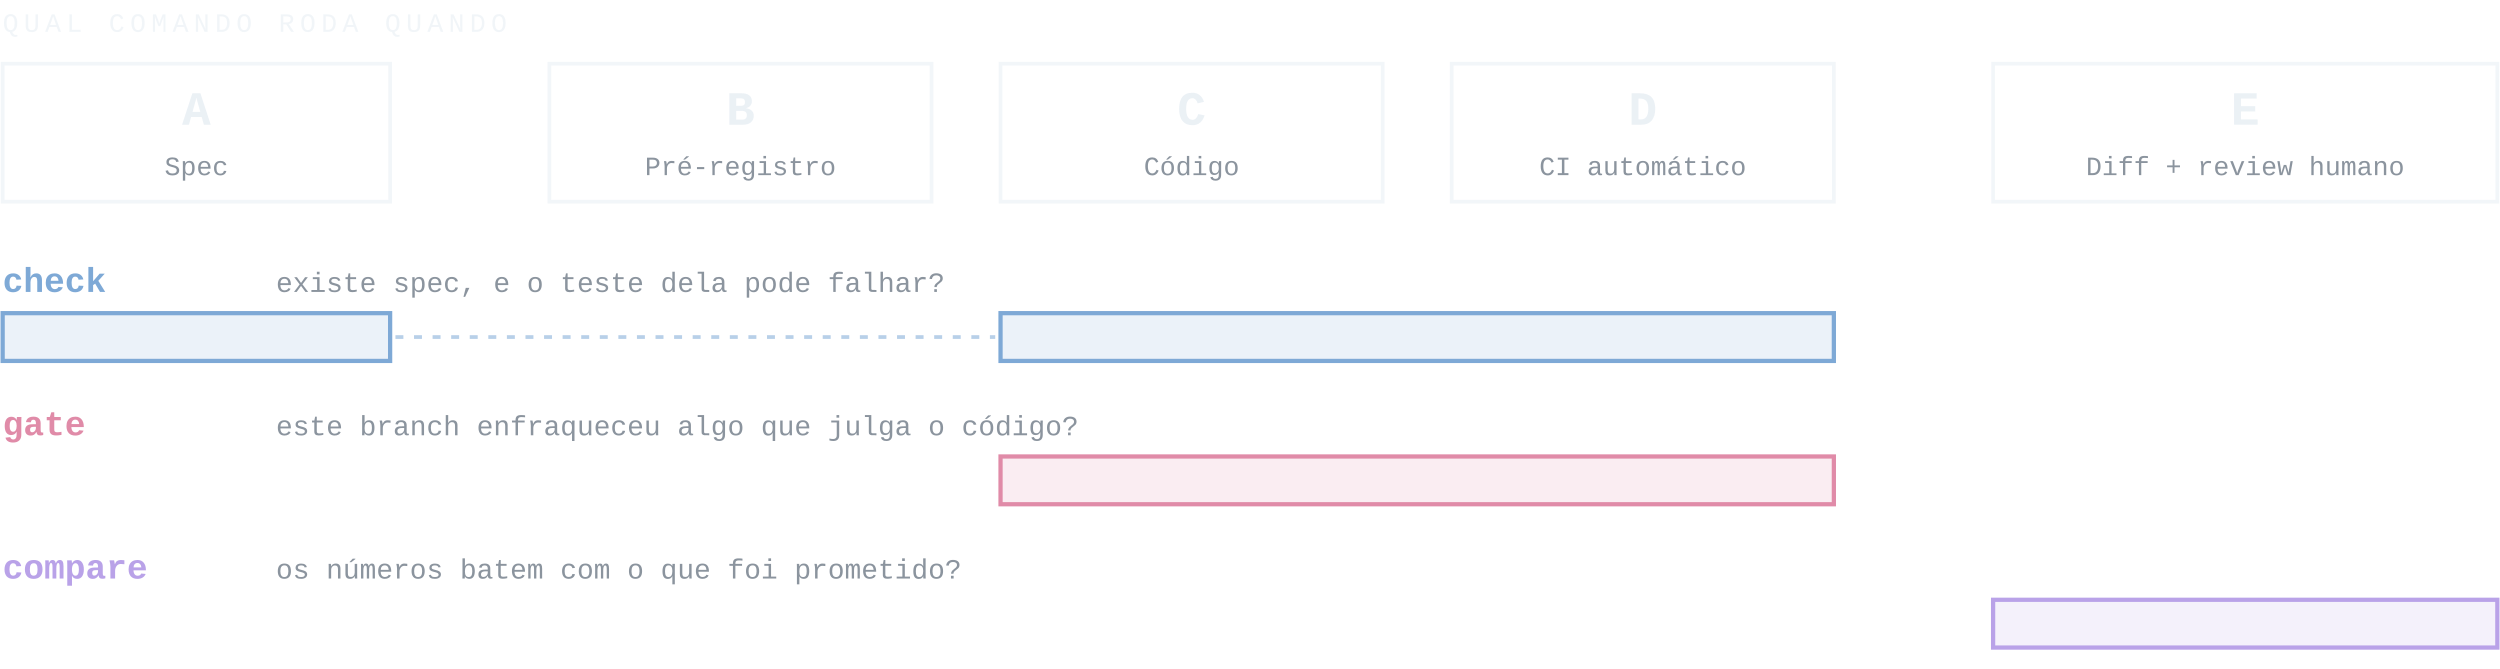
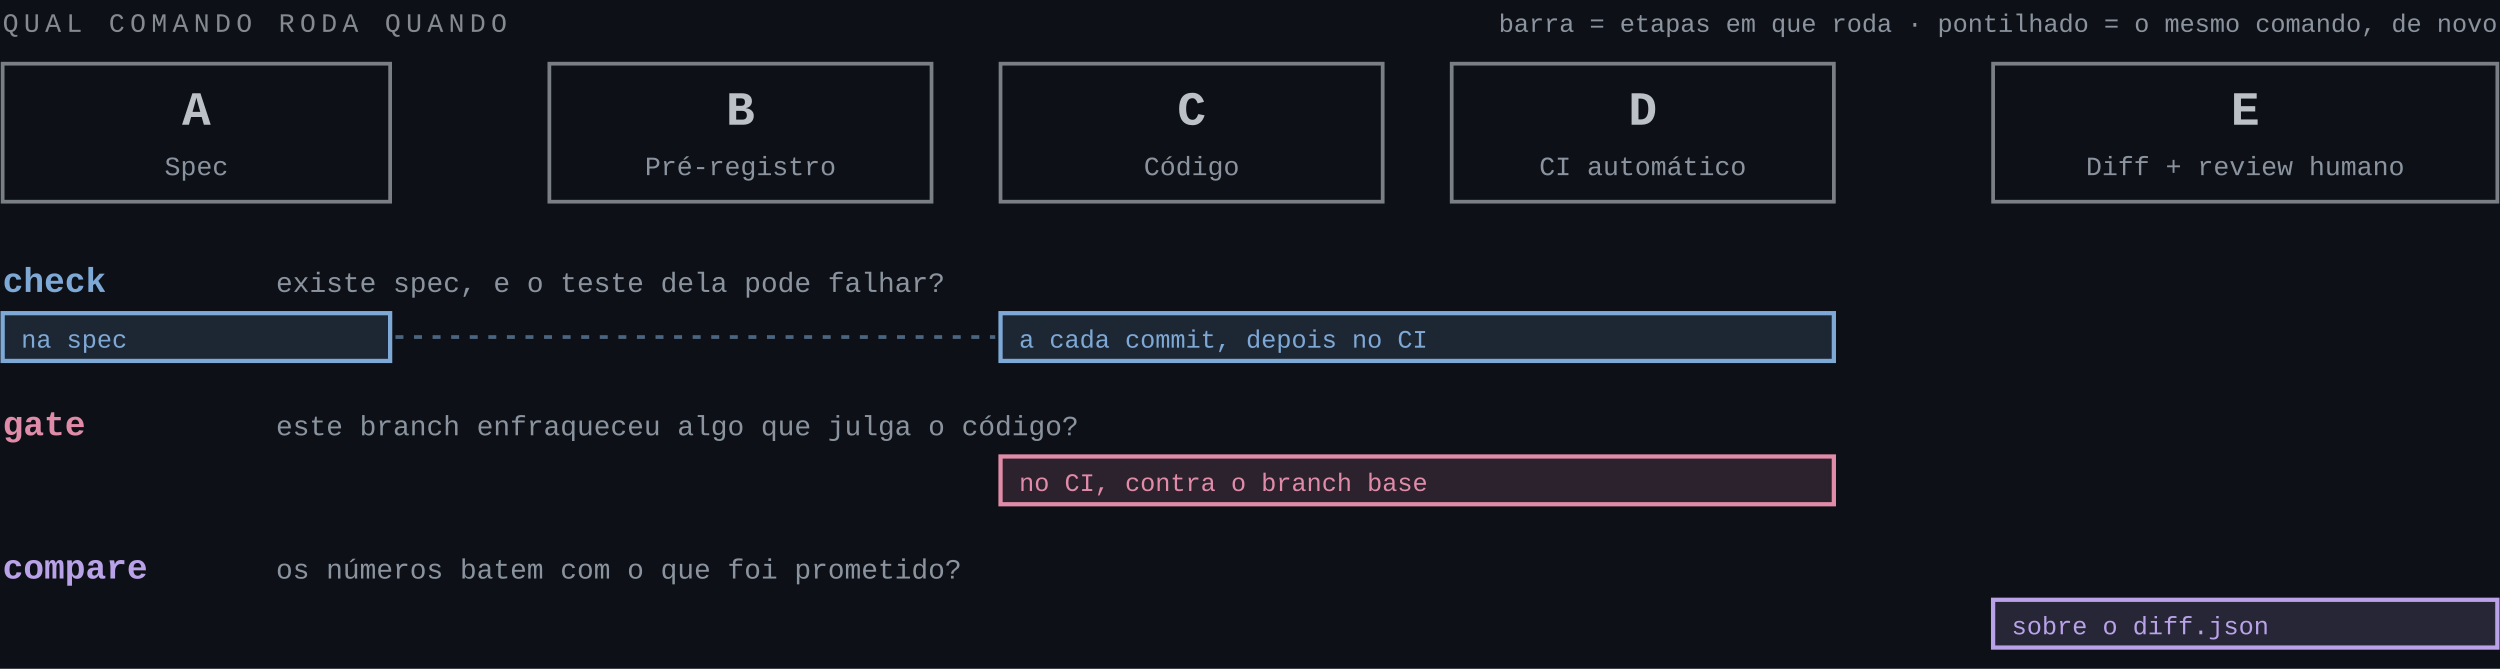
<svg xmlns="http://www.w3.org/2000/svg" viewBox="0 0 942 252" width="942" height="252" role="img" aria-label="check roda nas etapas A, C e D; gate nas etapas C e D; compare na etapa E" font-family="&quot;SFMono-Regular&quot;,Menlo,Consolas,&quot;Liberation Mono&quot;,monospace">
+   <rect width="942" height="252" fill="#0d1117" />
  <text x="1" y="12" font-size="10" letter-spacing="2" fill="#e6edf3" opacity=".55">QUAL COMANDO RODA QUANDO</text>
+   <text x="941" y="12" text-anchor="end" font-size="9.5" fill="#8b949e">barra = etapas em que roda  ·  pontilhado = o mesmo comando, de novo</text>
  <rect x="1" y="24" width="146" height="52" fill="none" stroke="#e6edf3" stroke-width="1.4" opacity=".5" />
  <text x="74" y="47" text-anchor="middle" font-size="18" font-weight="600" fill="#e6edf3" opacity=".8">A</text>
  <text x="74" y="66" text-anchor="middle" font-size="10" fill="#8b949e">Spec</text>
  <rect x="207" y="24" width="144" height="52" fill="none" stroke="#e6edf3" stroke-width="1.4" opacity=".5" />
  <text x="279" y="47" text-anchor="middle" font-size="18" font-weight="600" fill="#e6edf3" opacity=".8">B</text>
  <text x="279" y="66" text-anchor="middle" font-size="10" fill="#8b949e">Pré-registro</text>
  <rect x="377" y="24" width="144" height="52" fill="none" stroke="#e6edf3" stroke-width="1.4" opacity=".5" />
  <text x="449" y="47" text-anchor="middle" font-size="18" font-weight="600" fill="#e6edf3" opacity=".8">C</text>
  <text x="449" y="66" text-anchor="middle" font-size="10" fill="#8b949e">Código</text>
  <rect x="547" y="24" width="144" height="52" fill="none" stroke="#e6edf3" stroke-width="1.4" opacity=".5" />
  <text x="619" y="47" text-anchor="middle" font-size="18" font-weight="600" fill="#e6edf3" opacity=".8">D</text>
  <text x="619" y="66" text-anchor="middle" font-size="10" fill="#8b949e">CI automático</text>
  <rect x="751" y="24" width="190" height="52" fill="none" stroke="#e6edf3" stroke-width="1.4" opacity=".5" />
  <text x="846" y="47" text-anchor="middle" font-size="18" font-weight="600" fill="#e6edf3" opacity=".8">E</text>
  <text x="846" y="66" text-anchor="middle" font-size="10" fill="#8b949e">Diff + review humano</text>
  <text x="1" y="110" font-size="13" font-weight="600" fill="#7EA9D6">check</text>
  <text x="104" y="110" font-size="10.5" fill="#8b949e">existe spec, e o teste dela pode falhar?</text>
  <rect x="1" y="118" width="146" height="18" fill="#7EA9D6" fill-opacity=".15" stroke="#7EA9D6" stroke-width="1.6" />
+   <text x="8" y="131" font-size="9.5" fill="#7EA9D6">na spec</text>
  <rect x="377" y="118" width="314" height="18" fill="#7EA9D6" fill-opacity=".15" stroke="#7EA9D6" stroke-width="1.6" />
+   <text x="384" y="131" font-size="9.5" fill="#7EA9D6">a cada commit, depois no CI</text>
  <path d="M149 127h226" fill="none" stroke="#7EA9D6" stroke-width="1.4" stroke-dasharray="3 4" opacity=".55" />
  <text x="1" y="164" font-size="13" font-weight="600" fill="#E08BA8">gate</text>
  <text x="104" y="164" font-size="10.5" fill="#8b949e">este branch enfraqueceu algo que julga o código?</text>
  <rect x="377" y="172" width="314" height="18" fill="#E08BA8" fill-opacity=".15" stroke="#E08BA8" stroke-width="1.6" />
+   <text x="384" y="185" font-size="9.5" fill="#E08BA8">no CI, contra o branch base</text>
  <text x="1" y="218" font-size="13" font-weight="600" fill="#B9A2E8">compare</text>
  <text x="104" y="218" font-size="10.5" fill="#8b949e">os números batem com o que foi prometido?</text>
  <rect x="751" y="226" width="190" height="18" fill="#B9A2E8" fill-opacity=".15" stroke="#B9A2E8" stroke-width="1.6" />
+   <text x="758" y="239" font-size="9.5" fill="#B9A2E8">sobre o diff.json</text>
</svg>
